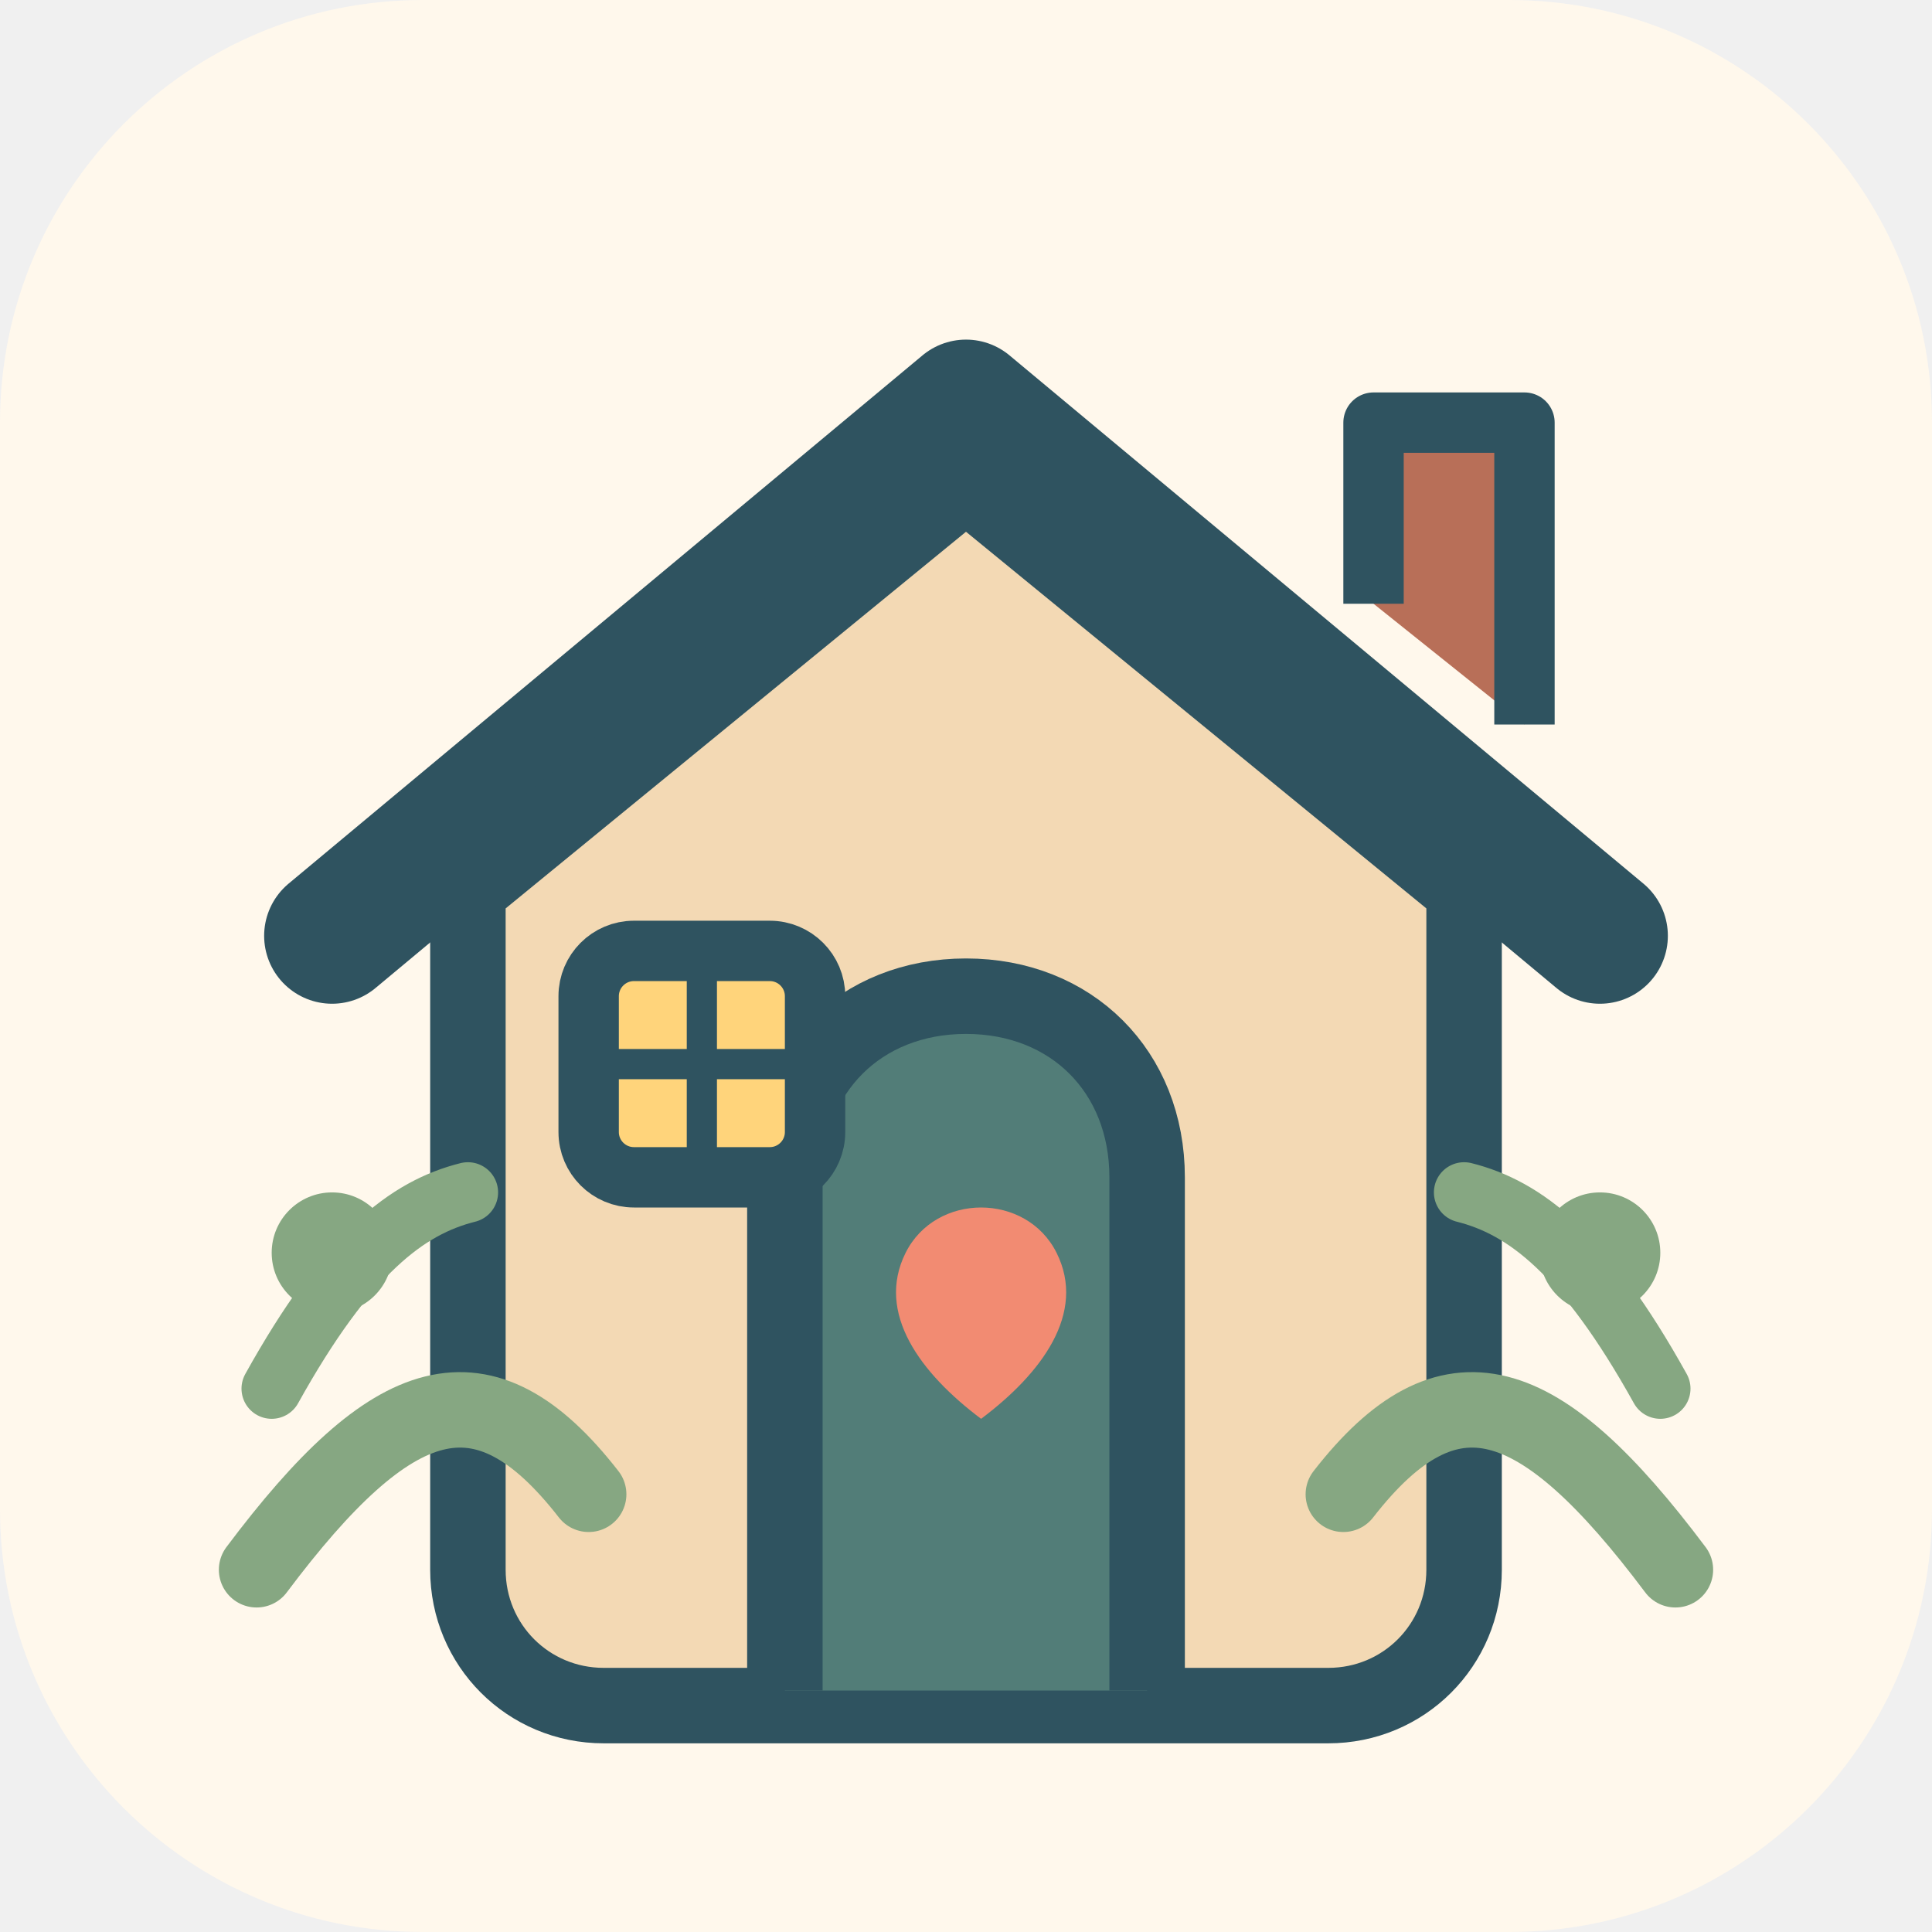
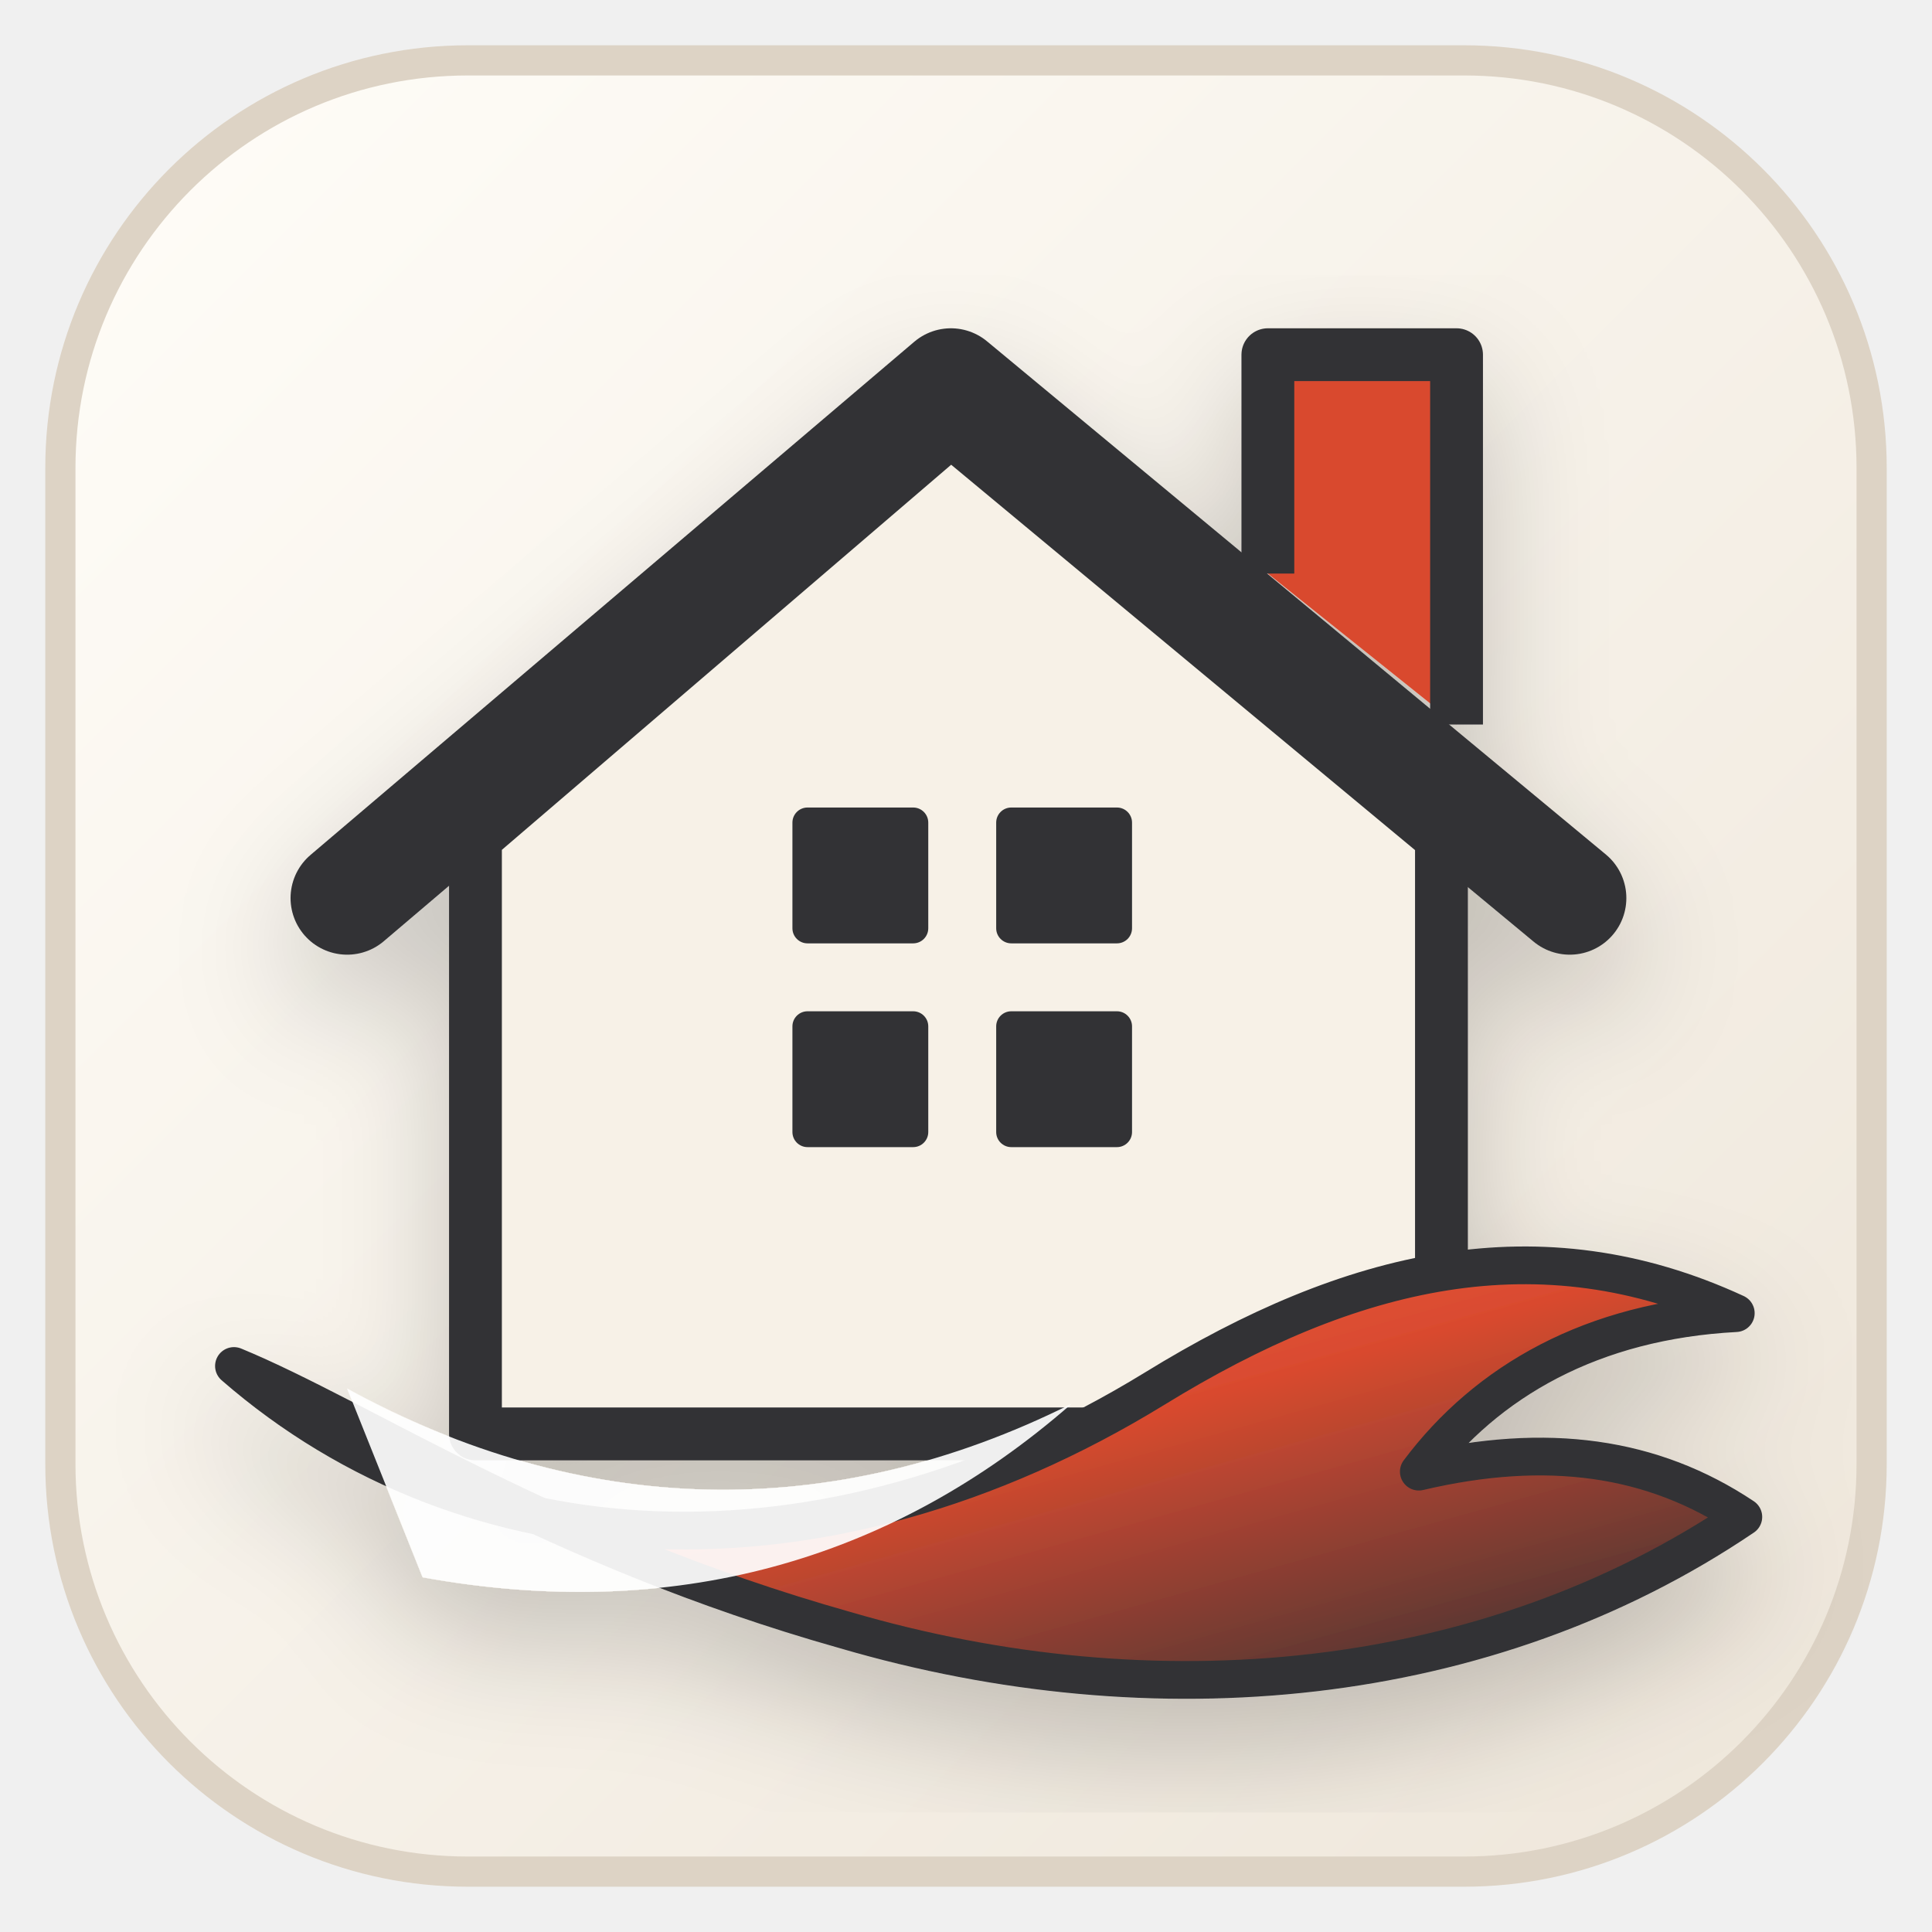
- <svg xmlns="http://www.w3.org/2000/svg" viewBox="0 0 128 128" role="img" aria-label="Kit Hub cosy home icon">
-   <rect width="128" height="128" rx="28" fill="#fff8ec" />
-   <path d="M22 62 64 27l42 35" fill="none" stroke="#2f5360" stroke-width="9" stroke-linecap="round" stroke-linejoin="round" />
-   <path d="M31 59v45c0 5 4 9 9 9h48c5 0 9-4 9-9V59L64 32 31 59Z" fill="#f3d9b4" stroke="#2f5360" stroke-width="5" stroke-linejoin="round" />
-   <path d="M52 112V78c0-7 5-12 12-12s12 5 12 12v34" fill="#527d78" stroke="#2f5360" stroke-width="5" />
-   <path d="M60 83c2-4 8-4 10 0 2 4-1 8-5 11-4-3-7-7-5-11Z" fill="#f28b72" />
-   <rect x="39" y="63" width="15" height="15" rx="3" fill="#ffd47b" stroke="#2f5360" stroke-width="4" />
-   <path d="M46.5 64v13M40 70.5h13" stroke="#2f5360" stroke-width="2" />
-   <path d="M91 40v-12h10v20" fill="#b86f58" stroke="#2f5360" stroke-width="4" stroke-linejoin="round" />
-   <path d="M17 104c9-12 15-14 22-5M111 104c-9-12-15-14-22-5" fill="none" stroke="#86a782" stroke-width="5" stroke-linecap="round" />
-   <path d="M18 92c5-9 9-12 13-13M110 92c-5-9-9-12-13-13" fill="none" stroke="#86a782" stroke-width="4" stroke-linecap="round" />
-   <circle cx="22" cy="83" r="4" fill="#86a782" />
-   <circle cx="106" cy="83" r="4" fill="#86a782" />
+ <svg xmlns="http://www.w3.org/2000/svg" viewBox="0 0 256 256" role="img" aria-label="Kit Hub cozy home icon">
+   <defs>
+     <linearGradient id="cream" x1="0" y1="0" x2="1" y2="1">
+       <stop stop-color="#fffdf8" />
+       <stop offset="1" stop-color="#eee6da" />
+     </linearGradient>
+     <linearGradient id="tail" x1="0" y1="0" x2="1" y2="1">
+       <stop stop-color="#ff754c" />
+       <stop offset=".48" stop-color="#d94a2f" />
+       <stop offset="1" stop-color="#2c3032" />
+     </linearGradient>
+     <filter id="shadow">
+       <feDropShadow dx="0" dy="7" stdDeviation="8" flood-opacity=".2" />
+     </filter>
+   </defs>
+   <rect x="8" y="8" width="240" height="240" rx="54" fill="url(#cream)" stroke="#ddd3c5" stroke-width="4" />
+   <g filter="url(#shadow)">
+     <path d="M46 119 126 51l82 68" fill="none" stroke="#303336" stroke-width="15" stroke-linecap="round" stroke-linejoin="round" />
+     <path d="M63 111v79h128v-79l-65-54Z" fill="#f7f1e7" stroke="#303336" stroke-width="7" stroke-linejoin="round" />
+     <path d="M168 76V47h25v49" fill="#d94a2f" stroke="#303336" stroke-width="7" stroke-linejoin="round" />
+     <g fill="#303336">
+       <rect x="105" y="107" width="18" height="18" rx="2" />
+       <rect x="132" y="107" width="18" height="18" rx="2" />
+       <rect x="105" y="134" width="18" height="18" rx="2" />
+       <rect x="132" y="134" width="18" height="18" rx="2" />
+     </g>
+     <path d="M31 181c31 27 78 30 122 3 26-16 51-22 77-10-19 1-33 9-42 21 17-4 31-2 43 6-34 23-78 27-119 15-39-11-64-28-81-35Z" fill="url(#tail)" stroke="#303336" stroke-width="5" stroke-linejoin="round" />
+     <path d="M46 184c31 17 64 18 96 2-24 21-53 29-86 23Z" fill="#fff" opacity=".92" />
+   </g>
</svg>
